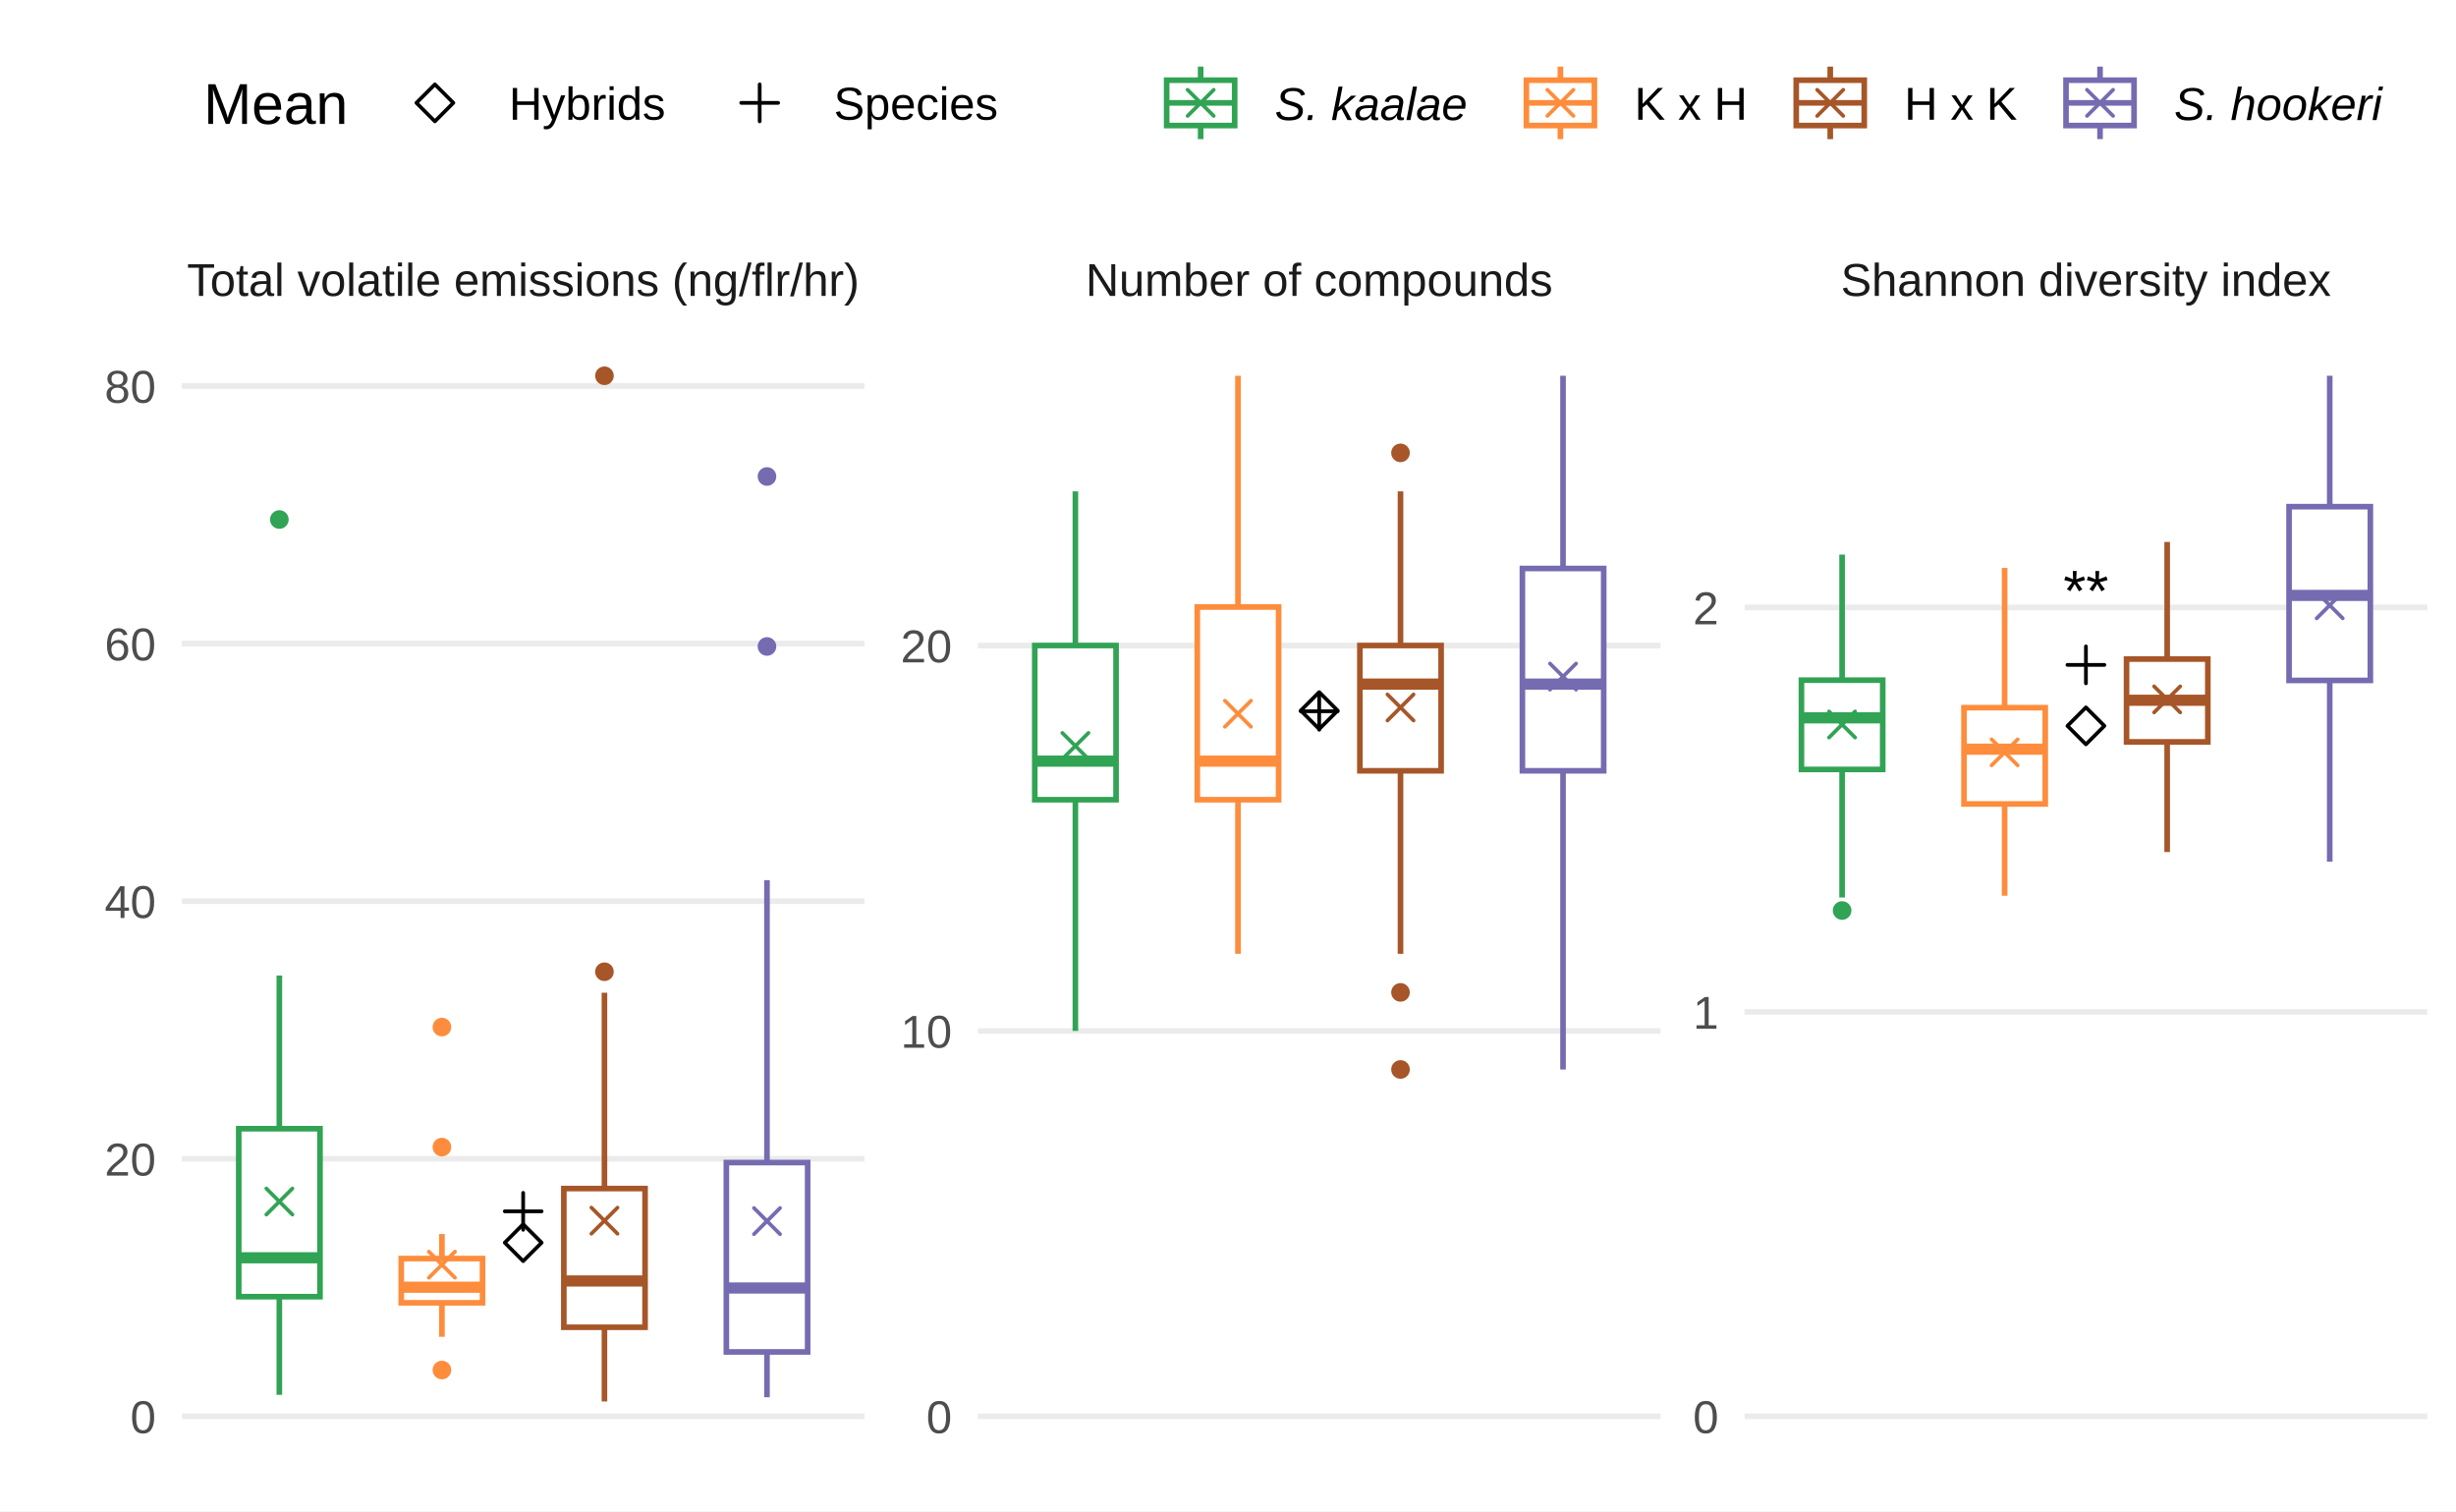
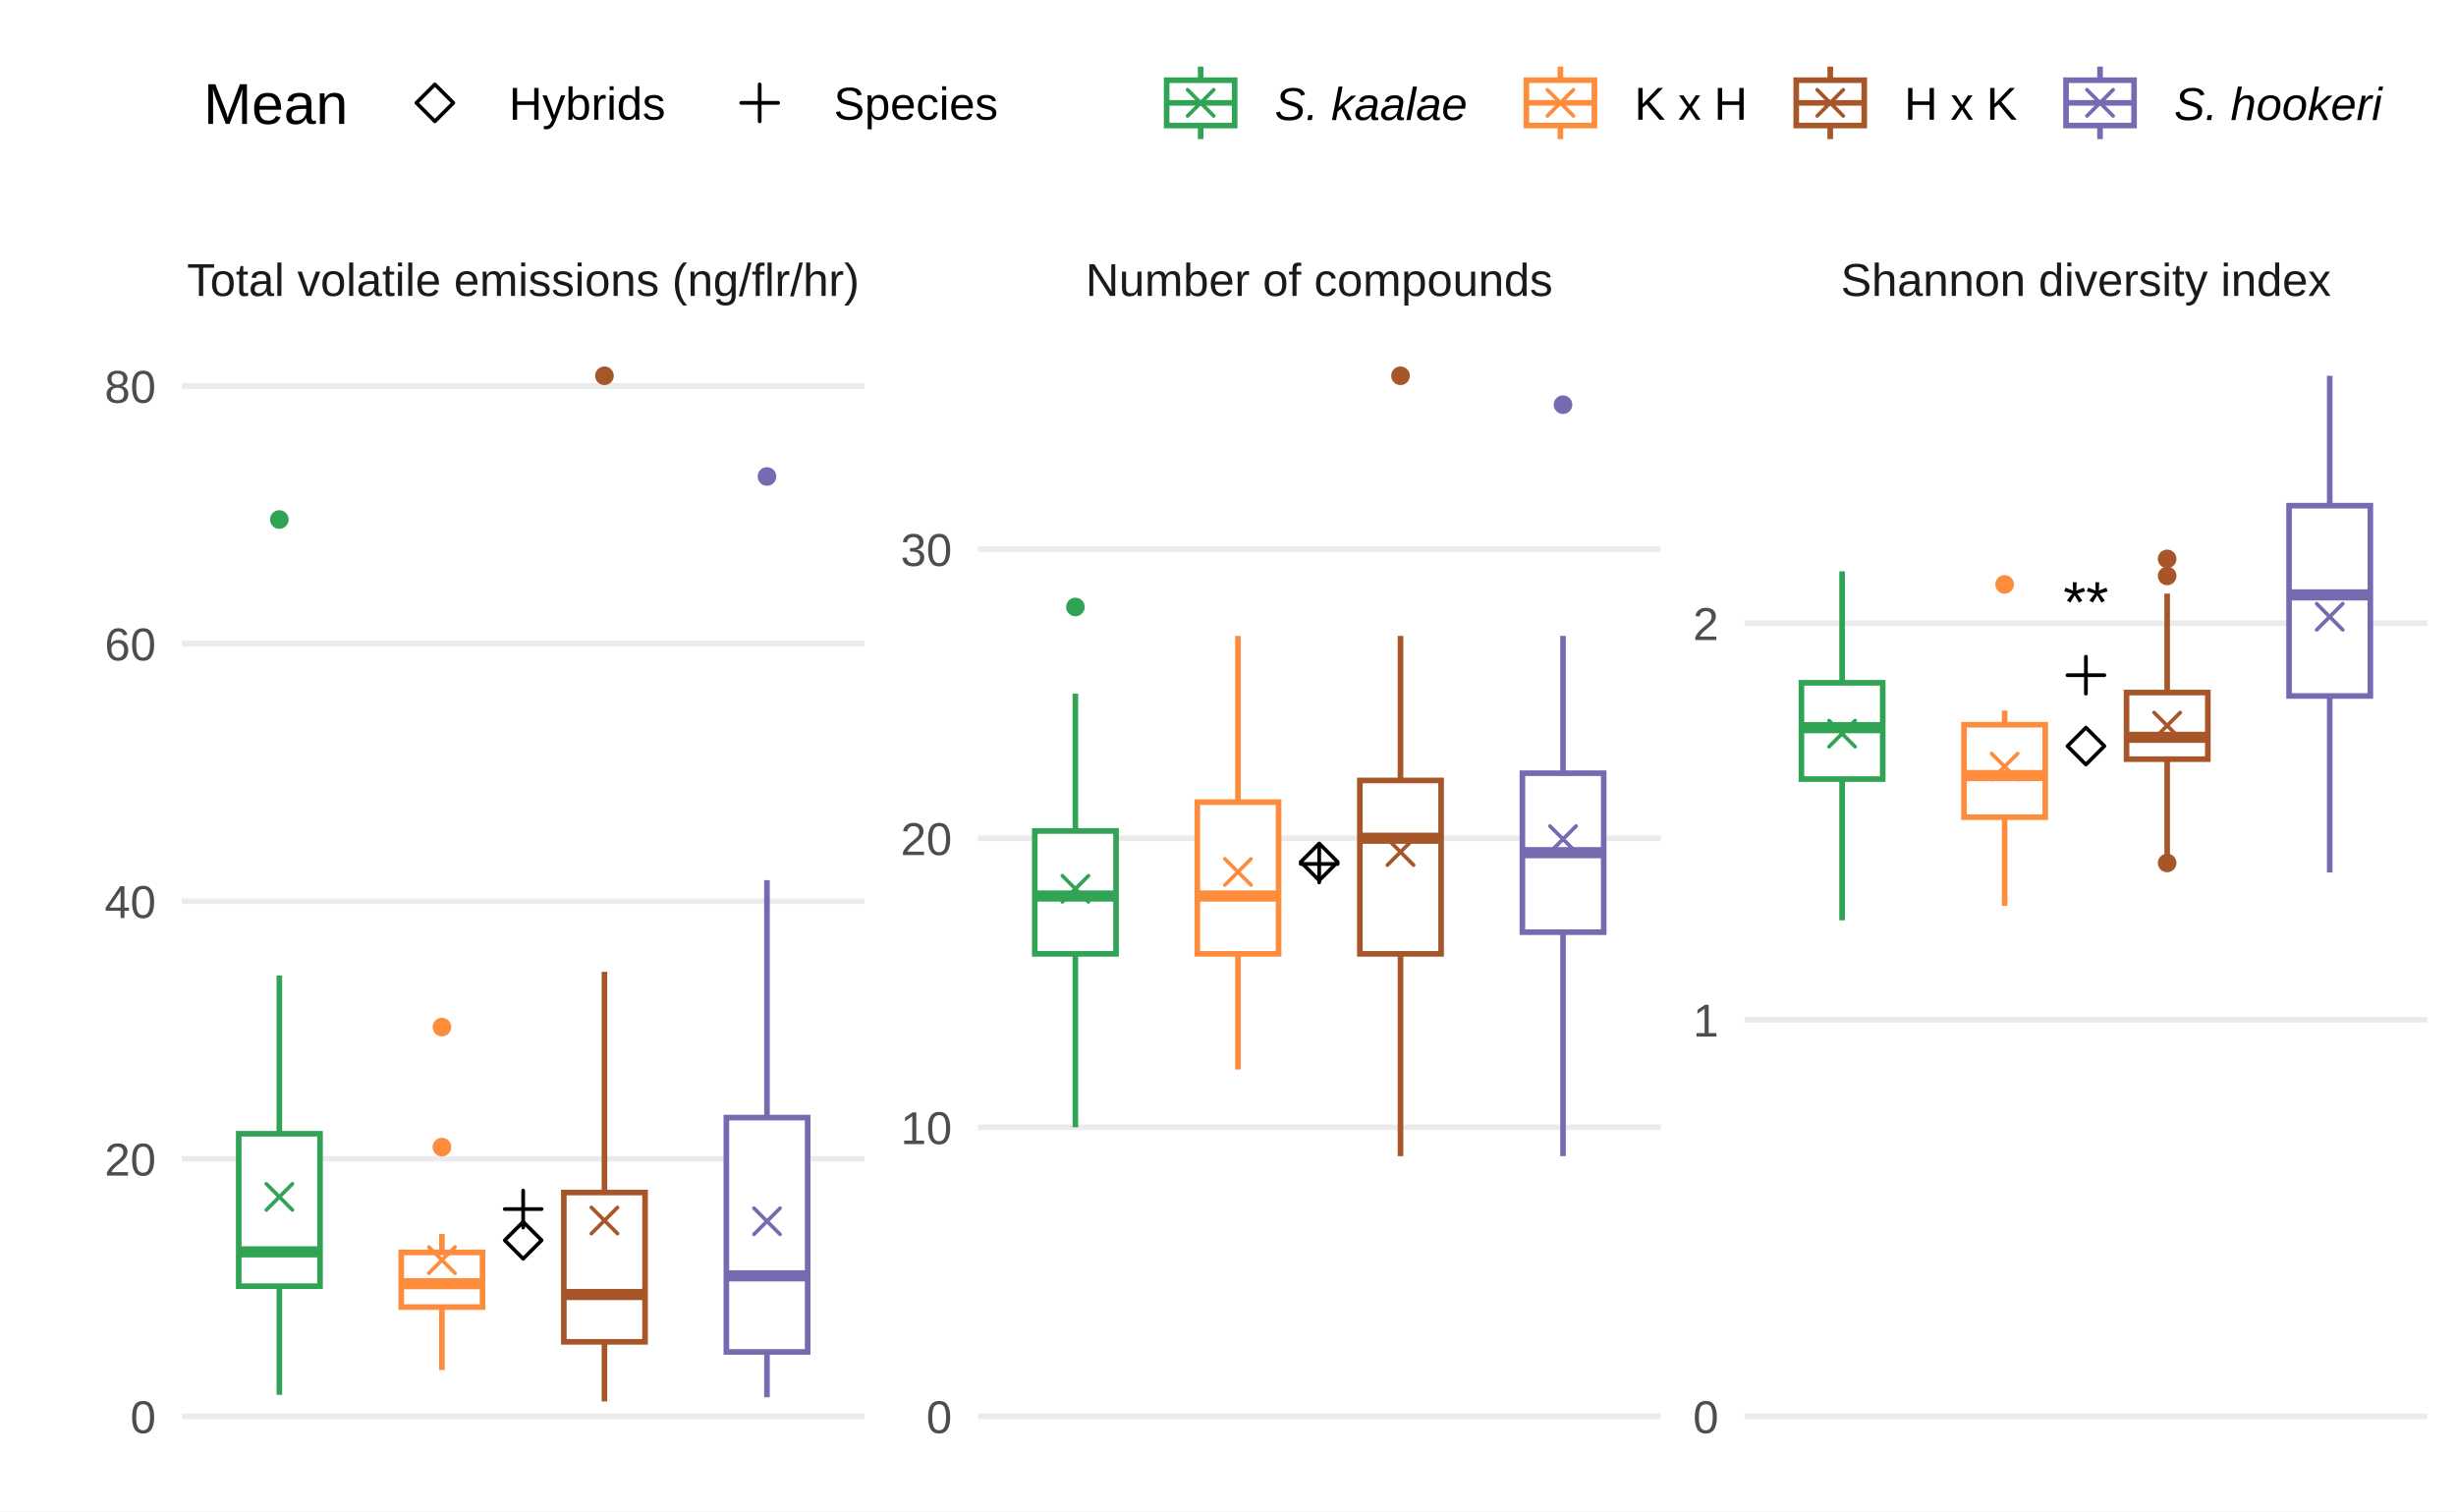
<svg xmlns="http://www.w3.org/2000/svg" class="svglite" width="468.00pt" height="288.00pt" viewBox="0 0 468.00 288.00">
  <defs>
    <style type="text/css">
    .svglite line, .svglite polyline, .svglite polygon, .svglite path, .svglite rect, .svglite circle {
      fill: none;
      stroke: #000000;
      stroke-linecap: round;
      stroke-linejoin: round;
      stroke-miterlimit: 10.00;
    }
    .svglite text {
      white-space: pre;
    }
  </style>
  </defs>
  <rect width="100%" height="100%" style="stroke: none; fill: #FFFFFF;" />
  <defs>
    <clipPath id="cpMC4wMHw0NjguMDB8MC4wMHwyODguMDA=">
      <rect x="0.00" y="0.00" width="468.00" height="288.00" />
    </clipPath>
  </defs>
  <g clip-path="url(#cpMC4wMHw0NjguMDB8MC4wMHwyODguMDA=)">
</g>
  <defs>
    <clipPath id="cpMzQuNjV8MTY0Ljc0fDYxLjY5fDI3OS43OA==">
      <rect x="34.65" y="61.69" width="130.09" height="218.09" />
    </clipPath>
  </defs>
  <g clip-path="url(#cpMzQuNjV8MTY0Ljc0fDYxLjY5fDI3OS43OA==)">
    <polyline points="34.65,269.87 164.74,269.87 " style="stroke-width: 1.07; stroke: #EBEBEB; stroke-linecap: butt;" />
    <polyline points="34.65,220.79 164.74,220.79 " style="stroke-width: 1.07; stroke: #EBEBEB; stroke-linecap: butt;" />
    <polyline points="34.65,171.71 164.74,171.71 " style="stroke-width: 1.07; stroke: #EBEBEB; stroke-linecap: butt;" />
    <polyline points="34.65,122.63 164.74,122.63 " style="stroke-width: 1.07; stroke: #EBEBEB; stroke-linecap: butt;" />
    <polyline points="34.65,73.56 164.74,73.56 " style="stroke-width: 1.07; stroke: #EBEBEB; stroke-linecap: butt;" />
    <circle cx="53.23" cy="98.99" r="1.42" style="stroke-width: 0.71; stroke: #31A354; fill: #31A354;" />
-     <line x1="53.23" y1="215.07" x2="53.23" y2="185.88" style="stroke-width: 1.07; stroke: #31A354; stroke-linecap: butt;" />
-     <line x1="53.23" y1="247.07" x2="53.23" y2="265.78" style="stroke-width: 1.07; stroke: #31A354; stroke-linecap: butt;" />
-     <polygon points="45.49,215.07 45.49,247.07 60.98,247.07 60.98,215.07 45.49,215.07 " style="stroke-width: 1.07; stroke: #31A354; stroke-linecap: butt; stroke-linejoin: miter; fill: #FFFFFF;" />
-     <line x1="45.49" y1="239.66" x2="60.98" y2="239.66" style="stroke-width: 2.13; stroke: #31A354; stroke-linecap: butt; stroke-linejoin: miter;" />
-     <circle cx="84.21" cy="261.05" r="1.42" style="stroke-width: 0.71; stroke: #FD8D3C; fill: #FD8D3C;" />
+     <line x1="53.23" y1="216.03" x2="53.23" y2="185.88" style="stroke-width: 1.07; stroke: #31A354; stroke-linecap: butt;" />
+     <line x1="53.23" y1="245.07" x2="53.23" y2="265.78" style="stroke-width: 1.07; stroke: #31A354; stroke-linecap: butt;" />
+     <polygon points="45.49,216.03 45.49,245.07 60.98,245.07 60.98,216.03 45.49,216.03 " style="stroke-width: 1.07; stroke: #31A354; stroke-linecap: butt; stroke-linejoin: miter; fill: #FFFFFF;" />
+     <line x1="45.49" y1="238.53" x2="60.98" y2="238.53" style="stroke-width: 2.13; stroke: #31A354; stroke-linecap: butt; stroke-linejoin: miter;" />
    <circle cx="84.21" cy="218.57" r="1.42" style="stroke-width: 0.71; stroke: #FD8D3C; fill: #FD8D3C;" />
    <circle cx="84.21" cy="195.70" r="1.42" style="stroke-width: 0.71; stroke: #FD8D3C; fill: #FD8D3C;" />
-     <line x1="84.21" y1="239.81" x2="84.21" y2="235.14" style="stroke-width: 1.07; stroke: #FD8D3C; stroke-linecap: butt;" />
-     <line x1="84.21" y1="248.24" x2="84.21" y2="254.72" style="stroke-width: 1.07; stroke: #FD8D3C; stroke-linecap: butt;" />
-     <polygon points="76.46,239.81 76.46,248.24 91.95,248.24 91.95,239.81 76.46,239.81 " style="stroke-width: 1.07; stroke: #FD8D3C; stroke-linecap: butt; stroke-linejoin: miter; fill: #FFFFFF;" />
-     <line x1="76.46" y1="245.27" x2="91.95" y2="245.27" style="stroke-width: 2.13; stroke: #FD8D3C; stroke-linecap: butt; stroke-linejoin: miter;" />
-     <circle cx="115.18" cy="185.16" r="1.42" style="stroke-width: 0.71; stroke: #A65628; fill: #A65628;" />
+     <line x1="84.21" y1="238.64" x2="84.21" y2="235.14" style="stroke-width: 1.07; stroke: #FD8D3C; stroke-linecap: butt;" />
+     <line x1="84.21" y1="249.05" x2="84.21" y2="261.05" style="stroke-width: 1.07; stroke: #FD8D3C; stroke-linecap: butt;" />
+     <polygon points="76.46,238.64 76.46,249.05 91.95,249.05 91.95,238.64 76.46,238.64 " style="stroke-width: 1.07; stroke: #FD8D3C; stroke-linecap: butt; stroke-linejoin: miter; fill: #FFFFFF;" />
+     <line x1="76.46" y1="244.60" x2="91.95" y2="244.60" style="stroke-width: 2.13; stroke: #FD8D3C; stroke-linecap: butt; stroke-linejoin: miter;" />
    <circle cx="115.18" cy="71.60" r="1.42" style="stroke-width: 0.71; stroke: #A65628; fill: #A65628;" />
-     <line x1="115.18" y1="226.47" x2="115.18" y2="189.16" style="stroke-width: 1.07; stroke: #A65628; stroke-linecap: butt;" />
-     <line x1="115.18" y1="252.90" x2="115.18" y2="267.04" style="stroke-width: 1.07; stroke: #A65628; stroke-linecap: butt;" />
-     <polygon points="107.44,226.47 107.44,252.90 122.92,252.90 122.92,226.47 107.44,226.47 " style="stroke-width: 1.07; stroke: #A65628; stroke-linecap: butt; stroke-linejoin: miter; fill: #FFFFFF;" />
-     <line x1="107.44" y1="244.08" x2="122.92" y2="244.08" style="stroke-width: 2.13; stroke: #A65628; stroke-linecap: butt; stroke-linejoin: miter;" />
+     <line x1="115.18" y1="227.23" x2="115.18" y2="185.16" style="stroke-width: 1.07; stroke: #A65628; stroke-linecap: butt;" />
+     <line x1="115.18" y1="255.68" x2="115.18" y2="267.04" style="stroke-width: 1.07; stroke: #A65628; stroke-linecap: butt;" />
+     <polygon points="107.44,227.23 107.44,255.68 122.92,255.68 122.92,227.23 107.44,227.23 " style="stroke-width: 1.07; stroke: #A65628; stroke-linecap: butt; stroke-linejoin: miter; fill: #FFFFFF;" />
+     <line x1="107.44" y1="246.66" x2="122.92" y2="246.66" style="stroke-width: 2.13; stroke: #A65628; stroke-linecap: butt; stroke-linejoin: miter;" />
    <circle cx="146.15" cy="90.79" r="1.42" style="stroke-width: 0.71; stroke: #756BB1; fill: #756BB1;" />
-     <circle cx="146.15" cy="123.18" r="1.42" style="stroke-width: 0.71; stroke: #756BB1; fill: #756BB1;" />
-     <line x1="146.15" y1="221.52" x2="146.15" y2="167.71" style="stroke-width: 1.07; stroke: #756BB1; stroke-linecap: butt;" />
+     <line x1="146.15" y1="212.95" x2="146.15" y2="167.71" style="stroke-width: 1.07; stroke: #756BB1; stroke-linecap: butt;" />
    <line x1="146.15" y1="257.60" x2="146.15" y2="266.23" style="stroke-width: 1.07; stroke: #756BB1; stroke-linecap: butt;" />
-     <polygon points="138.41,221.52 138.41,257.60 153.90,257.60 153.90,221.52 138.41,221.52 " style="stroke-width: 1.07; stroke: #756BB1; stroke-linecap: butt; stroke-linejoin: miter; fill: #FFFFFF;" />
-     <line x1="138.41" y1="245.42" x2="153.90" y2="245.42" style="stroke-width: 2.13; stroke: #756BB1; stroke-linecap: butt; stroke-linejoin: miter;" />
-     <text x="99.69" y="230.92" text-anchor="middle" style="font-size: 11.04px; font-family: &quot;Arial&quot;;"> </text>
-     <line x1="50.75" y1="231.43" x2="55.72" y2="226.46" style="stroke-width: 0.71; stroke: #31A354;" />
-     <line x1="50.75" y1="226.46" x2="55.72" y2="231.43" style="stroke-width: 0.71; stroke: #31A354;" />
-     <line x1="81.72" y1="243.46" x2="86.70" y2="238.49" style="stroke-width: 0.71; stroke: #FD8D3C;" />
-     <line x1="81.72" y1="238.49" x2="86.70" y2="243.46" style="stroke-width: 0.71; stroke: #FD8D3C;" />
-     <line x1="112.69" y1="235.08" x2="117.67" y2="230.10" style="stroke-width: 0.71; stroke: #A65628;" />
-     <line x1="112.69" y1="230.10" x2="117.67" y2="235.08" style="stroke-width: 0.71; stroke: #A65628;" />
-     <line x1="143.67" y1="235.16" x2="148.64" y2="230.18" style="stroke-width: 0.71; stroke: #756BB1;" />
-     <line x1="143.67" y1="230.18" x2="148.64" y2="235.16" style="stroke-width: 0.71; stroke: #756BB1;" />
-     <line x1="96.18" y1="230.81" x2="103.21" y2="230.81" style="stroke-width: 0.71;" />
-     <line x1="99.69" y1="234.33" x2="99.69" y2="227.29" style="stroke-width: 0.71;" />
-     <polygon points="96.18,236.78 99.69,233.27 103.21,236.78 99.69,240.30 " style="stroke-width: 0.71;" />
+     <polygon points="138.41,212.95 138.41,257.60 153.90,257.60 153.90,212.95 138.41,212.95 " style="stroke-width: 1.07; stroke: #756BB1; stroke-linecap: butt; stroke-linejoin: miter; fill: #FFFFFF;" />
+     <line x1="138.41" y1="243.10" x2="153.90" y2="243.10" style="stroke-width: 2.13; stroke: #756BB1; stroke-linecap: butt; stroke-linejoin: miter;" />
+     <text x="99.69" y="230.45" text-anchor="middle" style="font-size: 11.04px; font-family: &quot;Arial&quot;;"> </text>
+     <line x1="50.75" y1="230.55" x2="55.72" y2="225.57" style="stroke-width: 0.71; stroke: #31A354;" />
+     <line x1="50.75" y1="225.57" x2="55.72" y2="230.55" style="stroke-width: 0.71; stroke: #31A354;" />
+     <line x1="81.72" y1="242.59" x2="86.70" y2="237.61" style="stroke-width: 0.71; stroke: #FD8D3C;" />
+     <line x1="81.72" y1="237.61" x2="86.70" y2="242.59" style="stroke-width: 0.71; stroke: #FD8D3C;" />
+     <line x1="112.69" y1="235.05" x2="117.67" y2="230.07" style="stroke-width: 0.71; stroke: #A65628;" />
+     <line x1="112.69" y1="230.07" x2="117.67" y2="235.05" style="stroke-width: 0.71; stroke: #A65628;" />
+     <line x1="143.67" y1="235.19" x2="148.64" y2="230.21" style="stroke-width: 0.71; stroke: #756BB1;" />
+     <line x1="143.67" y1="230.21" x2="148.64" y2="235.19" style="stroke-width: 0.71; stroke: #756BB1;" />
+     <line x1="96.18" y1="230.38" x2="103.21" y2="230.38" style="stroke-width: 0.71;" />
+     <line x1="99.69" y1="233.90" x2="99.69" y2="226.86" style="stroke-width: 0.71;" />
+     <polygon points="96.18,236.33 99.69,232.81 103.21,236.33 99.69,239.85 " style="stroke-width: 0.71;" />
  </g>
  <g clip-path="url(#cpMC4wMHw0NjguMDB8MC4wMHwyODguMDA=)">
</g>
  <defs>
    <clipPath id="cpMTg2LjM0fDMxNi40M3w2MS42OXwyNzkuNzg=">
      <rect x="186.34" y="61.69" width="130.09" height="218.09" />
    </clipPath>
  </defs>
  <g clip-path="url(#cpMTg2LjM0fDMxNi40M3w2MS42OXwyNzkuNzg=)">
    <polyline points="186.34,269.87 316.43,269.87 " style="stroke-width: 1.07; stroke: #EBEBEB; stroke-linecap: butt;" />
-     <polyline points="186.34,196.44 316.43,196.44 " style="stroke-width: 1.07; stroke: #EBEBEB; stroke-linecap: butt;" />
-     <polyline points="186.34,123.00 316.43,123.00 " style="stroke-width: 1.07; stroke: #EBEBEB; stroke-linecap: butt;" />
-     <line x1="204.92" y1="123.00" x2="204.92" y2="93.63" style="stroke-width: 1.07; stroke: #31A354; stroke-linecap: butt;" />
-     <line x1="204.92" y1="152.38" x2="204.92" y2="196.44" style="stroke-width: 1.07; stroke: #31A354; stroke-linecap: butt;" />
-     <polygon points="197.18,123.00 197.18,152.38 212.67,152.38 212.67,123.00 197.18,123.00 " style="stroke-width: 1.07; stroke: #31A354; stroke-linecap: butt; stroke-linejoin: miter; fill: #FFFFFF;" />
-     <line x1="197.18" y1="145.03" x2="212.67" y2="145.03" style="stroke-width: 2.13; stroke: #31A354; stroke-linecap: butt; stroke-linejoin: miter;" />
-     <line x1="235.90" y1="115.66" x2="235.90" y2="71.60" style="stroke-width: 1.07; stroke: #FD8D3C; stroke-linecap: butt;" />
-     <line x1="235.90" y1="152.38" x2="235.90" y2="181.75" style="stroke-width: 1.07; stroke: #FD8D3C; stroke-linecap: butt;" />
-     <polygon points="228.15,115.66 228.15,152.38 243.64,152.38 243.64,115.66 228.15,115.66 " style="stroke-width: 1.07; stroke: #FD8D3C; stroke-linecap: butt; stroke-linejoin: miter; fill: #FFFFFF;" />
-     <line x1="228.15" y1="145.03" x2="243.64" y2="145.03" style="stroke-width: 2.13; stroke: #FD8D3C; stroke-linecap: butt; stroke-linejoin: miter;" />
-     <circle cx="266.87" cy="86.29" r="1.42" style="stroke-width: 0.71; stroke: #A65628; fill: #A65628;" />
-     <circle cx="266.87" cy="203.78" r="1.42" style="stroke-width: 0.71; stroke: #A65628; fill: #A65628;" />
-     <circle cx="266.87" cy="189.09" r="1.42" style="stroke-width: 0.71; stroke: #A65628; fill: #A65628;" />
-     <line x1="266.87" y1="123.00" x2="266.87" y2="93.63" style="stroke-width: 1.07; stroke: #A65628; stroke-linecap: butt;" />
-     <line x1="266.87" y1="146.87" x2="266.87" y2="181.75" style="stroke-width: 1.07; stroke: #A65628; stroke-linecap: butt;" />
-     <polygon points="259.13,123.00 259.13,146.87 274.61,146.87 274.61,123.00 259.13,123.00 " style="stroke-width: 1.07; stroke: #A65628; stroke-linecap: butt; stroke-linejoin: miter; fill: #FFFFFF;" />
-     <line x1="259.13" y1="130.35" x2="274.61" y2="130.35" style="stroke-width: 2.13; stroke: #A65628; stroke-linecap: butt; stroke-linejoin: miter;" />
-     <line x1="297.84" y1="108.32" x2="297.84" y2="71.60" style="stroke-width: 1.07; stroke: #756BB1; stroke-linecap: butt;" />
-     <line x1="297.84" y1="146.87" x2="297.84" y2="203.78" style="stroke-width: 1.07; stroke: #756BB1; stroke-linecap: butt;" />
-     <polygon points="290.10,108.32 290.10,146.87 305.59,146.87 305.59,108.32 290.10,108.32 " style="stroke-width: 1.07; stroke: #756BB1; stroke-linecap: butt; stroke-linejoin: miter; fill: #FFFFFF;" />
-     <line x1="290.10" y1="130.35" x2="305.59" y2="130.35" style="stroke-width: 2.13; stroke: #756BB1; stroke-linecap: butt; stroke-linejoin: miter;" />
-     <text x="251.38" y="125.98" text-anchor="middle" style="font-size: 11.04px; font-family: &quot;Arial&quot;;"> </text>
-     <line x1="202.43" y1="144.62" x2="207.41" y2="139.65" style="stroke-width: 0.71; stroke: #31A354;" />
-     <line x1="202.43" y1="139.65" x2="207.41" y2="144.62" style="stroke-width: 0.71; stroke: #31A354;" />
-     <line x1="233.41" y1="138.48" x2="238.38" y2="133.51" style="stroke-width: 0.71; stroke: #FD8D3C;" />
-     <line x1="233.41" y1="133.51" x2="238.38" y2="138.48" style="stroke-width: 0.71; stroke: #FD8D3C;" />
-     <line x1="264.38" y1="137.29" x2="269.36" y2="132.32" style="stroke-width: 0.71; stroke: #A65628;" />
-     <line x1="264.38" y1="132.32" x2="269.36" y2="137.29" style="stroke-width: 0.71; stroke: #A65628;" />
-     <line x1="295.35" y1="131.41" x2="300.33" y2="126.43" style="stroke-width: 0.71; stroke: #756BB1;" />
-     <line x1="295.35" y1="126.43" x2="300.33" y2="131.41" style="stroke-width: 0.71; stroke: #756BB1;" />
-     <line x1="247.86" y1="135.53" x2="254.90" y2="135.53" style="stroke-width: 0.71;" />
-     <line x1="251.38" y1="139.05" x2="251.38" y2="132.01" style="stroke-width: 0.71;" />
-     <polygon points="247.86,135.40 251.38,131.88 254.90,135.40 251.38,138.92 " style="stroke-width: 0.71;" />
+     <polyline points="186.34,214.79 316.43,214.79 " style="stroke-width: 1.07; stroke: #EBEBEB; stroke-linecap: butt;" />
+     <polyline points="186.34,159.72 316.43,159.72 " style="stroke-width: 1.07; stroke: #EBEBEB; stroke-linecap: butt;" />
+     <polyline points="186.34,104.65 316.43,104.65 " style="stroke-width: 1.07; stroke: #EBEBEB; stroke-linecap: butt;" />
+     <circle cx="204.92" cy="115.66" r="1.42" style="stroke-width: 0.71; stroke: #31A354; fill: #31A354;" />
+     <line x1="204.92" y1="158.34" x2="204.92" y2="132.18" style="stroke-width: 1.07; stroke: #31A354; stroke-linecap: butt;" />
+     <line x1="204.92" y1="181.75" x2="204.92" y2="214.79" style="stroke-width: 1.07; stroke: #31A354; stroke-linecap: butt;" />
+     <polygon points="197.18,158.34 197.18,181.75 212.67,181.75 212.67,158.34 197.18,158.34 " style="stroke-width: 1.07; stroke: #31A354; stroke-linecap: butt; stroke-linejoin: miter; fill: #FFFFFF;" />
+     <line x1="197.18" y1="170.73" x2="212.67" y2="170.73" style="stroke-width: 2.13; stroke: #31A354; stroke-linecap: butt; stroke-linejoin: miter;" />
+     <line x1="235.90" y1="152.84" x2="235.90" y2="121.17" style="stroke-width: 1.07; stroke: #FD8D3C; stroke-linecap: butt;" />
+     <line x1="235.90" y1="181.75" x2="235.90" y2="203.78" style="stroke-width: 1.07; stroke: #FD8D3C; stroke-linecap: butt;" />
+     <polygon points="228.15,152.84 228.15,181.75 243.64,181.75 243.64,152.84 228.15,152.84 " style="stroke-width: 1.07; stroke: #FD8D3C; stroke-linecap: butt; stroke-linejoin: miter; fill: #FFFFFF;" />
+     <line x1="228.15" y1="170.73" x2="243.64" y2="170.73" style="stroke-width: 2.13; stroke: #FD8D3C; stroke-linecap: butt; stroke-linejoin: miter;" />
+     <circle cx="266.87" cy="71.60" r="1.42" style="stroke-width: 0.71; stroke: #A65628; fill: #A65628;" />
+     <line x1="266.87" y1="148.71" x2="266.87" y2="121.17" style="stroke-width: 1.07; stroke: #A65628; stroke-linecap: butt;" />
+     <line x1="266.87" y1="181.75" x2="266.87" y2="220.30" style="stroke-width: 1.07; stroke: #A65628; stroke-linecap: butt;" />
+     <polygon points="259.13,148.71 259.13,181.75 274.61,181.75 274.61,148.71 259.13,148.71 " style="stroke-width: 1.07; stroke: #A65628; stroke-linecap: butt; stroke-linejoin: miter; fill: #FFFFFF;" />
+     <line x1="259.13" y1="159.72" x2="274.61" y2="159.72" style="stroke-width: 2.13; stroke: #A65628; stroke-linecap: butt; stroke-linejoin: miter;" />
+     <circle cx="297.84" cy="77.11" r="1.42" style="stroke-width: 0.71; stroke: #756BB1; fill: #756BB1;" />
+     <line x1="297.84" y1="147.33" x2="297.84" y2="121.17" style="stroke-width: 1.07; stroke: #756BB1; stroke-linecap: butt;" />
+     <line x1="297.84" y1="177.62" x2="297.84" y2="220.30" style="stroke-width: 1.07; stroke: #756BB1; stroke-linecap: butt;" />
+     <polygon points="290.10,147.33 290.10,177.62 305.59,177.62 305.59,147.33 290.10,147.33 " style="stroke-width: 1.07; stroke: #756BB1; stroke-linecap: butt; stroke-linejoin: miter; fill: #FFFFFF;" />
+     <line x1="290.10" y1="162.47" x2="305.59" y2="162.47" style="stroke-width: 2.13; stroke: #756BB1; stroke-linecap: butt; stroke-linejoin: miter;" />
+     <text x="251.38" y="157.70" text-anchor="middle" style="font-size: 11.04px; font-family: &quot;Arial&quot;;"> </text>
+     <line x1="202.43" y1="171.85" x2="207.41" y2="166.87" style="stroke-width: 0.71; stroke: #31A354;" />
+     <line x1="202.43" y1="166.87" x2="207.41" y2="171.85" style="stroke-width: 0.71; stroke: #31A354;" />
+     <line x1="233.41" y1="168.63" x2="238.38" y2="163.66" style="stroke-width: 0.71; stroke: #FD8D3C;" />
+     <line x1="233.41" y1="163.66" x2="238.38" y2="168.63" style="stroke-width: 0.71; stroke: #FD8D3C;" />
+     <line x1="264.38" y1="164.83" x2="269.36" y2="159.85" style="stroke-width: 0.71; stroke: #A65628;" />
+     <line x1="264.38" y1="159.85" x2="269.36" y2="164.83" style="stroke-width: 0.71; stroke: #A65628;" />
+     <line x1="295.35" y1="162.38" x2="300.33" y2="157.40" style="stroke-width: 0.71; stroke: #756BB1;" />
+     <line x1="295.35" y1="157.40" x2="300.33" y2="162.38" style="stroke-width: 0.71; stroke: #756BB1;" />
+     <line x1="247.86" y1="164.62" x2="254.90" y2="164.62" style="stroke-width: 0.71;" />
+     <line x1="251.38" y1="168.14" x2="251.38" y2="161.11" style="stroke-width: 0.71;" />
+     <polygon points="247.86,164.24 251.38,160.72 254.90,164.24 251.38,167.76 " style="stroke-width: 0.71;" />
  </g>
  <g clip-path="url(#cpMC4wMHw0NjguMDB8MC4wMHwyODguMDA=)">
</g>
  <defs>
    <clipPath id="cpMzMyLjQzfDQ2Mi41Mnw2MS42OXwyNzkuNzg=">
      <rect x="332.43" y="61.69" width="130.09" height="218.09" />
    </clipPath>
  </defs>
  <g clip-path="url(#cpMzMyLjQzfDQ2Mi41Mnw2MS42OXwyNzkuNzg=)">
    <polyline points="332.43,269.87 462.52,269.87 " style="stroke-width: 1.07; stroke: #EBEBEB; stroke-linecap: butt;" />
-     <polyline points="332.43,192.81 462.52,192.81 " style="stroke-width: 1.07; stroke: #EBEBEB; stroke-linecap: butt;" />
-     <polyline points="332.43,115.75 462.52,115.75 " style="stroke-width: 1.07; stroke: #EBEBEB; stroke-linecap: butt;" />
-     <circle cx="351.02" cy="173.49" r="1.42" style="stroke-width: 0.71; stroke: #31A354; fill: #31A354;" />
-     <line x1="351.02" y1="129.60" x2="351.02" y2="105.67" style="stroke-width: 1.07; stroke: #31A354; stroke-linecap: butt;" />
-     <line x1="351.02" y1="146.61" x2="351.02" y2="171.01" style="stroke-width: 1.07; stroke: #31A354; stroke-linecap: butt;" />
-     <polygon points="343.27,129.60 343.27,146.61 358.76,146.61 358.76,129.60 343.27,129.60 " style="stroke-width: 1.07; stroke: #31A354; stroke-linecap: butt; stroke-linejoin: miter; fill: #FFFFFF;" />
-     <line x1="343.27" y1="136.78" x2="358.76" y2="136.78" style="stroke-width: 2.13; stroke: #31A354; stroke-linecap: butt; stroke-linejoin: miter;" />
-     <line x1="381.99" y1="134.84" x2="381.99" y2="108.21" style="stroke-width: 1.07; stroke: #FD8D3C; stroke-linecap: butt;" />
-     <line x1="381.99" y1="153.19" x2="381.99" y2="170.68" style="stroke-width: 1.07; stroke: #FD8D3C; stroke-linecap: butt;" />
-     <polygon points="374.25,134.84 374.25,153.19 389.73,153.19 389.73,134.84 374.25,134.84 " style="stroke-width: 1.07; stroke: #FD8D3C; stroke-linecap: butt; stroke-linejoin: miter; fill: #FFFFFF;" />
-     <line x1="374.25" y1="142.75" x2="389.73" y2="142.75" style="stroke-width: 2.13; stroke: #FD8D3C; stroke-linecap: butt; stroke-linejoin: miter;" />
-     <line x1="412.96" y1="125.58" x2="412.96" y2="103.26" style="stroke-width: 1.07; stroke: #A65628; stroke-linecap: butt;" />
-     <line x1="412.96" y1="141.36" x2="412.96" y2="162.35" style="stroke-width: 1.07; stroke: #A65628; stroke-linecap: butt;" />
-     <polygon points="405.22,125.58 405.22,141.36 420.71,141.36 420.71,125.58 405.22,125.58 " style="stroke-width: 1.07; stroke: #A65628; stroke-linecap: butt; stroke-linejoin: miter; fill: #FFFFFF;" />
-     <line x1="405.22" y1="133.43" x2="420.71" y2="133.43" style="stroke-width: 2.13; stroke: #A65628; stroke-linecap: butt; stroke-linejoin: miter;" />
-     <line x1="443.94" y1="96.54" x2="443.94" y2="71.60" style="stroke-width: 1.07; stroke: #756BB1; stroke-linecap: butt;" />
-     <line x1="443.94" y1="129.65" x2="443.94" y2="164.19" style="stroke-width: 1.07; stroke: #756BB1; stroke-linecap: butt;" />
-     <polygon points="436.19,96.54 436.19,129.65 451.68,129.65 451.68,96.54 436.19,96.54 " style="stroke-width: 1.07; stroke: #756BB1; stroke-linecap: butt; stroke-linejoin: miter; fill: #FFFFFF;" />
-     <line x1="436.19" y1="113.45" x2="451.68" y2="113.45" style="stroke-width: 2.13; stroke: #756BB1; stroke-linecap: butt; stroke-linejoin: miter;" />
-     <text x="397.48" y="116.39" text-anchor="middle" style="font-size: 11.04px; font-family: &quot;Arial&quot;;">**</text>
-     <line x1="348.53" y1="140.53" x2="353.50" y2="135.56" style="stroke-width: 0.71; stroke: #31A354;" />
-     <line x1="348.53" y1="135.56" x2="353.50" y2="140.53" style="stroke-width: 0.71; stroke: #31A354;" />
-     <line x1="379.50" y1="145.84" x2="384.48" y2="140.87" style="stroke-width: 0.71; stroke: #FD8D3C;" />
-     <line x1="379.50" y1="140.87" x2="384.48" y2="145.84" style="stroke-width: 0.71; stroke: #FD8D3C;" />
-     <line x1="410.47" y1="135.75" x2="415.45" y2="130.78" style="stroke-width: 0.71; stroke: #A65628;" />
-     <line x1="410.47" y1="130.78" x2="415.45" y2="135.75" style="stroke-width: 0.71; stroke: #A65628;" />
-     <line x1="441.45" y1="117.82" x2="446.42" y2="112.84" style="stroke-width: 0.71; stroke: #756BB1;" />
-     <line x1="441.45" y1="112.84" x2="446.42" y2="117.82" style="stroke-width: 0.71; stroke: #756BB1;" />
-     <line x1="393.96" y1="126.69" x2="401.00" y2="126.69" style="stroke-width: 0.71;" />
-     <line x1="397.48" y1="130.20" x2="397.48" y2="123.17" style="stroke-width: 0.71;" />
-     <polygon points="393.96,138.31 397.48,134.79 401.00,138.31 397.48,141.83 " style="stroke-width: 0.71;" />
+     <polyline points="332.43,194.31 462.52,194.31 " style="stroke-width: 1.07; stroke: #EBEBEB; stroke-linecap: butt;" />
+     <polyline points="332.43,118.74 462.52,118.74 " style="stroke-width: 1.07; stroke: #EBEBEB; stroke-linecap: butt;" />
+     <line x1="351.02" y1="130.10" x2="351.02" y2="108.86" style="stroke-width: 1.07; stroke: #31A354; stroke-linecap: butt;" />
+     <line x1="351.02" y1="148.45" x2="351.02" y2="175.36" style="stroke-width: 1.07; stroke: #31A354; stroke-linecap: butt;" />
+     <polygon points="343.27,130.10 343.27,148.45 358.76,148.45 358.76,130.10 343.27,130.10 " style="stroke-width: 1.07; stroke: #31A354; stroke-linecap: butt; stroke-linejoin: miter; fill: #FFFFFF;" />
+     <line x1="343.27" y1="138.65" x2="358.76" y2="138.65" style="stroke-width: 2.13; stroke: #31A354; stroke-linecap: butt; stroke-linejoin: miter;" />
+     <circle cx="381.99" cy="111.35" r="1.42" style="stroke-width: 0.71; stroke: #FD8D3C; fill: #FD8D3C;" />
+     <line x1="381.99" y1="138.09" x2="381.99" y2="135.40" style="stroke-width: 1.07; stroke: #FD8D3C; stroke-linecap: butt;" />
+     <line x1="381.99" y1="155.71" x2="381.99" y2="172.61" style="stroke-width: 1.07; stroke: #FD8D3C; stroke-linecap: butt;" />
+     <polygon points="374.25,138.09 374.25,155.71 389.73,155.71 389.73,138.09 374.25,138.09 " style="stroke-width: 1.07; stroke: #FD8D3C; stroke-linecap: butt; stroke-linejoin: miter; fill: #FFFFFF;" />
+     <line x1="374.25" y1="147.78" x2="389.73" y2="147.78" style="stroke-width: 2.13; stroke: #FD8D3C; stroke-linecap: butt; stroke-linejoin: miter;" />
+     <circle cx="412.96" cy="164.43" r="1.42" style="stroke-width: 0.71; stroke: #A65628; fill: #A65628;" />
+     <circle cx="412.96" cy="109.74" r="1.42" style="stroke-width: 0.71; stroke: #A65628; fill: #A65628;" />
+     <circle cx="412.96" cy="106.49" r="1.42" style="stroke-width: 0.71; stroke: #A65628; fill: #A65628;" />
+     <line x1="412.96" y1="131.96" x2="412.96" y2="113.10" style="stroke-width: 1.07; stroke: #A65628; stroke-linecap: butt;" />
+     <line x1="412.96" y1="144.65" x2="412.96" y2="163.11" style="stroke-width: 1.07; stroke: #A65628; stroke-linecap: butt;" />
+     <polygon points="405.22,131.96 405.22,144.65 420.71,144.65 420.71,131.96 405.22,131.96 " style="stroke-width: 1.07; stroke: #A65628; stroke-linecap: butt; stroke-linejoin: miter; fill: #FFFFFF;" />
+     <line x1="405.22" y1="140.49" x2="420.71" y2="140.49" style="stroke-width: 2.13; stroke: #A65628; stroke-linecap: butt; stroke-linejoin: miter;" />
+     <line x1="443.94" y1="96.35" x2="443.94" y2="71.60" style="stroke-width: 1.07; stroke: #756BB1; stroke-linecap: butt;" />
+     <line x1="443.94" y1="132.61" x2="443.94" y2="166.24" style="stroke-width: 1.07; stroke: #756BB1; stroke-linecap: butt;" />
+     <polygon points="436.19,96.35 436.19,132.61 451.68,132.61 451.68,96.35 436.19,96.35 " style="stroke-width: 1.07; stroke: #756BB1; stroke-linecap: butt; stroke-linejoin: miter; fill: #FFFFFF;" />
+     <line x1="436.19" y1="113.35" x2="451.68" y2="113.35" style="stroke-width: 2.13; stroke: #756BB1; stroke-linecap: butt; stroke-linejoin: miter;" />
+     <text x="397.48" y="118.55" text-anchor="middle" style="font-size: 11.04px; font-family: &quot;Arial&quot;;">**</text>
+     <line x1="348.53" y1="142.28" x2="353.50" y2="137.30" style="stroke-width: 0.71; stroke: #31A354;" />
+     <line x1="348.53" y1="137.30" x2="353.50" y2="142.28" style="stroke-width: 0.71; stroke: #31A354;" />
+     <line x1="379.50" y1="148.55" x2="384.48" y2="143.58" style="stroke-width: 0.71; stroke: #FD8D3C;" />
+     <line x1="379.50" y1="143.58" x2="384.48" y2="148.55" style="stroke-width: 0.71; stroke: #FD8D3C;" />
+     <line x1="410.47" y1="140.75" x2="415.45" y2="135.77" style="stroke-width: 0.71; stroke: #A65628;" />
+     <line x1="410.47" y1="135.77" x2="415.45" y2="140.75" style="stroke-width: 0.71; stroke: #A65628;" />
+     <line x1="441.45" y1="120.01" x2="446.42" y2="115.03" style="stroke-width: 0.71; stroke: #756BB1;" />
+     <line x1="441.45" y1="115.03" x2="446.42" y2="120.01" style="stroke-width: 0.71; stroke: #756BB1;" />
+     <line x1="393.96" y1="128.65" x2="401.00" y2="128.65" style="stroke-width: 0.71;" />
+     <line x1="397.48" y1="132.17" x2="397.48" y2="125.13" style="stroke-width: 0.71;" />
+     <polygon points="393.96,142.16 397.48,138.64 401.00,142.16 397.48,145.68 " style="stroke-width: 0.71;" />
  </g>
  <g clip-path="url(#cpMC4wMHw0NjguMDB8MC4wMHwyODguMDA=)">
</g>
  <defs>
    <clipPath id="cpMzQuNjV8MTY0Ljc0fDQ0LjY4fDYxLjY5">
      <rect x="34.65" y="44.68" width="130.09" height="17.01" />
    </clipPath>
  </defs>
  <g clip-path="url(#cpMzQuNjV8MTY0Ljc0fDQ0LjY4fDYxLjY5)">
    <text x="99.69" y="56.39" text-anchor="middle" style="font-size: 8.80px;fill: #1A1A1A; font-family: &quot;Arial&quot;;">Total volatile emissions (ng/flr/hr)</text>
  </g>
  <g clip-path="url(#cpMC4wMHw0NjguMDB8MC4wMHwyODguMDA=)">
</g>
  <defs>
    <clipPath id="cpMTg2LjM0fDMxNi40M3w0NC42OHw2MS42OQ==">
      <rect x="186.34" y="44.68" width="130.09" height="17.01" />
    </clipPath>
  </defs>
  <g clip-path="url(#cpMTg2LjM0fDMxNi40M3w0NC42OHw2MS42OQ==)">
    <text x="251.38" y="56.39" text-anchor="middle" style="font-size: 8.80px;fill: #1A1A1A; font-family: &quot;Arial&quot;;">Number of compounds</text>
  </g>
  <g clip-path="url(#cpMC4wMHw0NjguMDB8MC4wMHwyODguMDA=)">
</g>
  <defs>
    <clipPath id="cpMzMyLjQzfDQ2Mi41Mnw0NC42OHw2MS42OQ==">
      <rect x="332.43" y="44.68" width="130.09" height="17.01" />
    </clipPath>
  </defs>
  <g clip-path="url(#cpMzMyLjQzfDQ2Mi41Mnw0NC42OHw2MS42OQ==)">
    <text x="397.48" y="56.39" text-anchor="middle" style="font-size: 8.80px;fill: #1A1A1A; font-family: &quot;Arial&quot;;">Shannon diversity index</text>
  </g>
  <g clip-path="url(#cpMC4wMHw0NjguMDB8MC4wMHwyODguMDA=)">
    <text x="327.50" y="273.08" text-anchor="end" style="font-size: 8.80px;fill: #4D4D4D; font-family: &quot;Arial&quot;;">0</text>
-     <text x="327.50" y="196.02" text-anchor="end" style="font-size: 8.80px;fill: #4D4D4D; font-family: &quot;Arial&quot;;">1</text>
-     <text x="327.50" y="118.96" text-anchor="end" style="font-size: 8.80px;fill: #4D4D4D; font-family: &quot;Arial&quot;;">2</text>
+     <text x="327.50" y="197.51" text-anchor="end" style="font-size: 8.80px;fill: #4D4D4D; font-family: &quot;Arial&quot;;">1</text>
+     <text x="327.50" y="121.95" text-anchor="end" style="font-size: 8.80px;fill: #4D4D4D; font-family: &quot;Arial&quot;;">2</text>
    <text x="181.41" y="273.08" text-anchor="end" style="font-size: 8.80px;fill: #4D4D4D; font-family: &quot;Arial&quot;;">0</text>
-     <text x="181.41" y="199.64" text-anchor="end" style="font-size: 8.80px;fill: #4D4D4D; font-family: &quot;Arial&quot;;">10</text>
-     <text x="181.41" y="126.21" text-anchor="end" style="font-size: 8.80px;fill: #4D4D4D; font-family: &quot;Arial&quot;;">20</text>
+     <text x="181.41" y="218.00" text-anchor="end" style="font-size: 8.80px;fill: #4D4D4D; font-family: &quot;Arial&quot;;">10</text>
+     <text x="181.41" y="162.93" text-anchor="end" style="font-size: 8.80px;fill: #4D4D4D; font-family: &quot;Arial&quot;;">20</text>
+     <text x="181.41" y="107.85" text-anchor="end" style="font-size: 8.80px;fill: #4D4D4D; font-family: &quot;Arial&quot;;">30</text>
    <text x="29.72" y="273.08" text-anchor="end" style="font-size: 8.80px;fill: #4D4D4D; font-family: &quot;Arial&quot;;">0</text>
    <text x="29.72" y="224.00" text-anchor="end" style="font-size: 8.80px;fill: #4D4D4D; font-family: &quot;Arial&quot;;">20</text>
    <text x="29.72" y="174.92" text-anchor="end" style="font-size: 8.80px;fill: #4D4D4D; font-family: &quot;Arial&quot;;">40</text>
    <text x="29.72" y="125.84" text-anchor="end" style="font-size: 8.80px;fill: #4D4D4D; font-family: &quot;Arial&quot;;">60</text>
    <text x="29.72" y="76.76" text-anchor="end" style="font-size: 8.80px;fill: #4D4D4D; font-family: &quot;Arial&quot;;">80</text>
    <text x="38.79" y="23.61" style="font-size: 11.00px; font-family: &quot;Arial&quot;;">Mean</text>
    <polygon points="79.35,19.60 82.87,16.08 86.39,19.60 82.87,23.12 " style="stroke-width: 0.71;" />
    <line x1="141.24" y1="19.60" x2="148.28" y2="19.60" style="stroke-width: 0.71;" />
    <line x1="144.76" y1="23.12" x2="144.76" y2="16.08" style="stroke-width: 0.71;" />
    <text x="96.99" y="22.81" style="font-size: 8.80px; font-family: &quot;Arial&quot;;">Hybrids</text>
    <text x="158.88" y="22.81" style="font-size: 8.80px; font-family: &quot;Arial&quot;;">Species</text>
    <polyline points="228.79,26.51 228.79,23.92 " style="stroke-width: 1.07; stroke: #31A354; stroke-linecap: butt; stroke-linejoin: miter;" />
    <polyline points="228.79,15.28 228.79,12.69 " style="stroke-width: 1.07; stroke: #31A354; stroke-linecap: butt; stroke-linejoin: miter;" />
    <rect x="222.31" y="15.28" width="12.96" height="8.64" style="stroke-width: 1.07; stroke: #31A354; stroke-linecap: butt; stroke-linejoin: miter; fill: #FFFFFF;" />
    <polyline points="222.31,19.60 235.27,19.60 " style="stroke-width: 1.07; stroke: #31A354; stroke-linecap: butt; stroke-linejoin: miter;" />
    <line x1="226.30" y1="22.09" x2="231.28" y2="17.11" style="stroke-width: 0.71; stroke: #31A354;" />
    <line x1="226.30" y1="17.11" x2="231.28" y2="22.09" style="stroke-width: 0.71; stroke: #31A354;" />
    <polyline points="297.34,26.51 297.34,23.92 " style="stroke-width: 1.07; stroke: #FD8D3C; stroke-linecap: butt; stroke-linejoin: miter;" />
    <polyline points="297.34,15.28 297.34,12.69 " style="stroke-width: 1.07; stroke: #FD8D3C; stroke-linecap: butt; stroke-linejoin: miter;" />
    <rect x="290.86" y="15.28" width="12.96" height="8.64" style="stroke-width: 1.07; stroke: #FD8D3C; stroke-linecap: butt; stroke-linejoin: miter; fill: #FFFFFF;" />
    <polyline points="290.86,19.60 303.82,19.60 " style="stroke-width: 1.07; stroke: #FD8D3C; stroke-linecap: butt; stroke-linejoin: miter;" />
    <line x1="294.85" y1="22.09" x2="299.83" y2="17.11" style="stroke-width: 0.71; stroke: #FD8D3C;" />
    <line x1="294.85" y1="17.11" x2="299.83" y2="22.09" style="stroke-width: 0.71; stroke: #FD8D3C;" />
    <polyline points="348.76,26.51 348.76,23.92 " style="stroke-width: 1.07; stroke: #A65628; stroke-linecap: butt; stroke-linejoin: miter;" />
    <polyline points="348.76,15.28 348.76,12.69 " style="stroke-width: 1.07; stroke: #A65628; stroke-linecap: butt; stroke-linejoin: miter;" />
    <rect x="342.28" y="15.28" width="12.96" height="8.64" style="stroke-width: 1.07; stroke: #A65628; stroke-linecap: butt; stroke-linejoin: miter; fill: #FFFFFF;" />
    <polyline points="342.28,19.60 355.24,19.60 " style="stroke-width: 1.07; stroke: #A65628; stroke-linecap: butt; stroke-linejoin: miter;" />
    <line x1="346.27" y1="22.09" x2="351.24" y2="17.11" style="stroke-width: 0.71; stroke: #A65628;" />
    <line x1="346.27" y1="17.11" x2="351.24" y2="22.09" style="stroke-width: 0.71; stroke: #A65628;" />
    <polyline points="400.17,26.51 400.17,23.92 " style="stroke-width: 1.07; stroke: #756BB1; stroke-linecap: butt; stroke-linejoin: miter;" />
    <polyline points="400.17,15.28 400.17,12.69 " style="stroke-width: 1.07; stroke: #756BB1; stroke-linecap: butt; stroke-linejoin: miter;" />
    <rect x="393.69" y="15.28" width="12.96" height="8.64" style="stroke-width: 1.07; stroke: #756BB1; stroke-linecap: butt; stroke-linejoin: miter; fill: #FFFFFF;" />
    <polyline points="393.69,19.60 406.65,19.60 " style="stroke-width: 1.07; stroke: #756BB1; stroke-linecap: butt; stroke-linejoin: miter;" />
    <line x1="397.68" y1="22.09" x2="402.66" y2="17.11" style="stroke-width: 0.71; stroke: #756BB1;" />
    <line x1="397.68" y1="17.11" x2="402.66" y2="22.09" style="stroke-width: 0.71; stroke: #756BB1;" />
    <text x="242.91" y="22.88" style="font-size: 8.80px; font-style: italic; font-family: &quot;Arial&quot;;">S. kaalae</text>
    <text x="311.46" y="22.81" style="font-size: 8.80px; font-family: &quot;Arial&quot;;">K x H</text>
    <text x="362.88" y="22.81" style="font-size: 8.80px; font-family: &quot;Arial&quot;;">H x K</text>
    <text x="414.29" y="22.88" style="font-size: 8.80px; font-style: italic; font-family: &quot;Arial&quot;;">S. hookeri</text>
  </g>
</svg>
